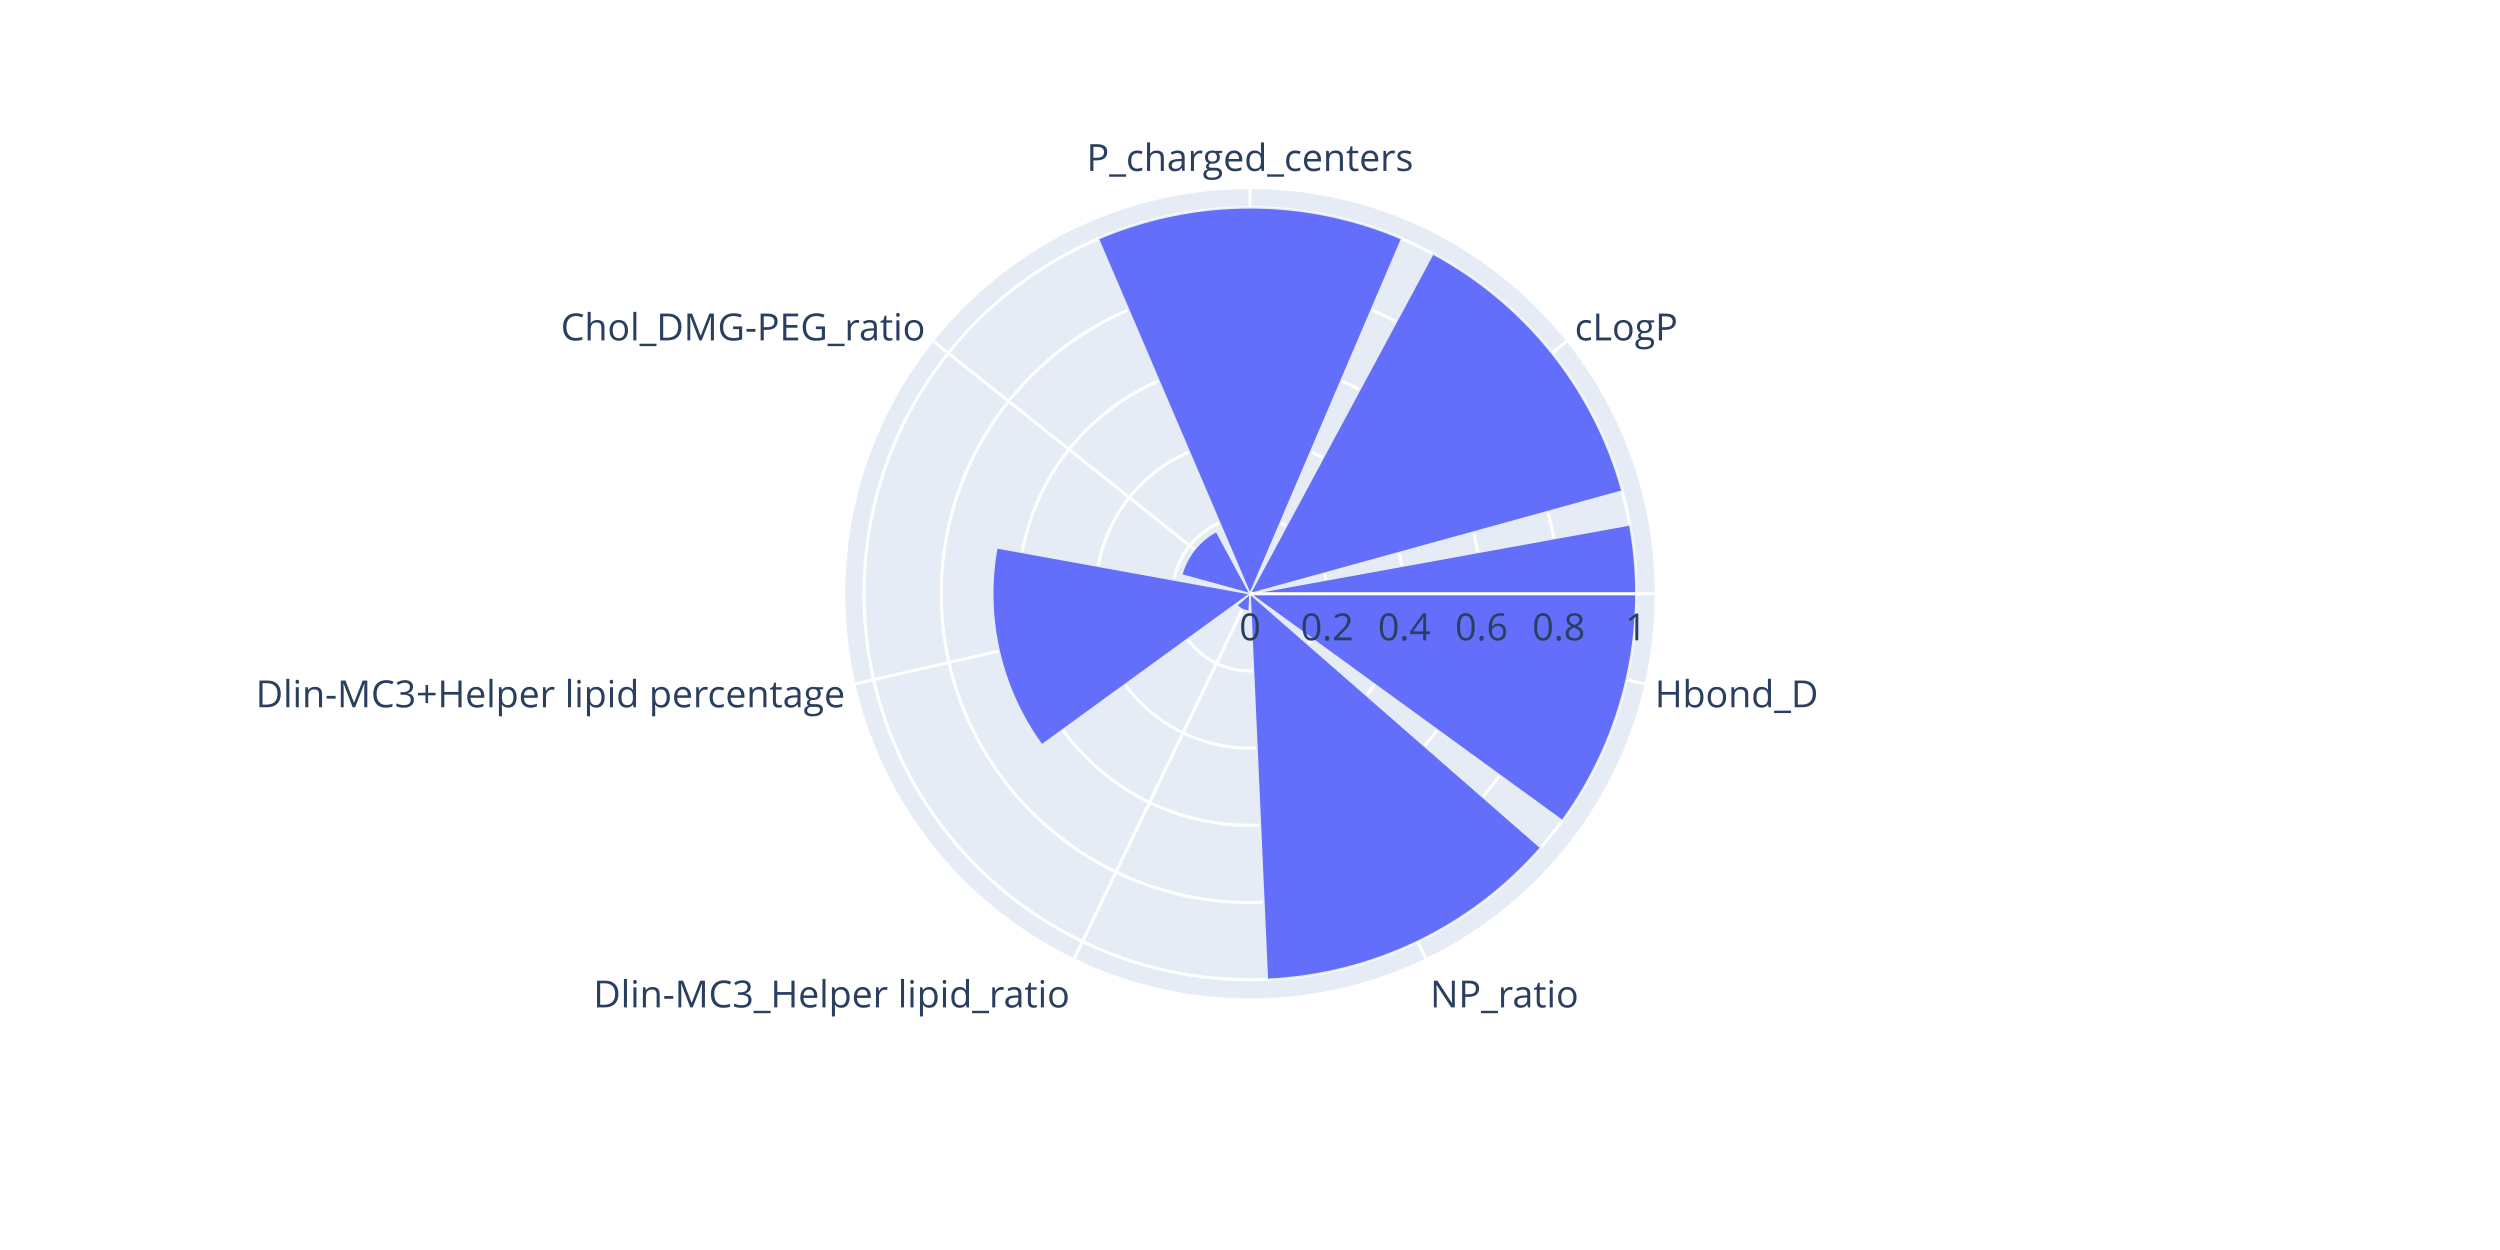
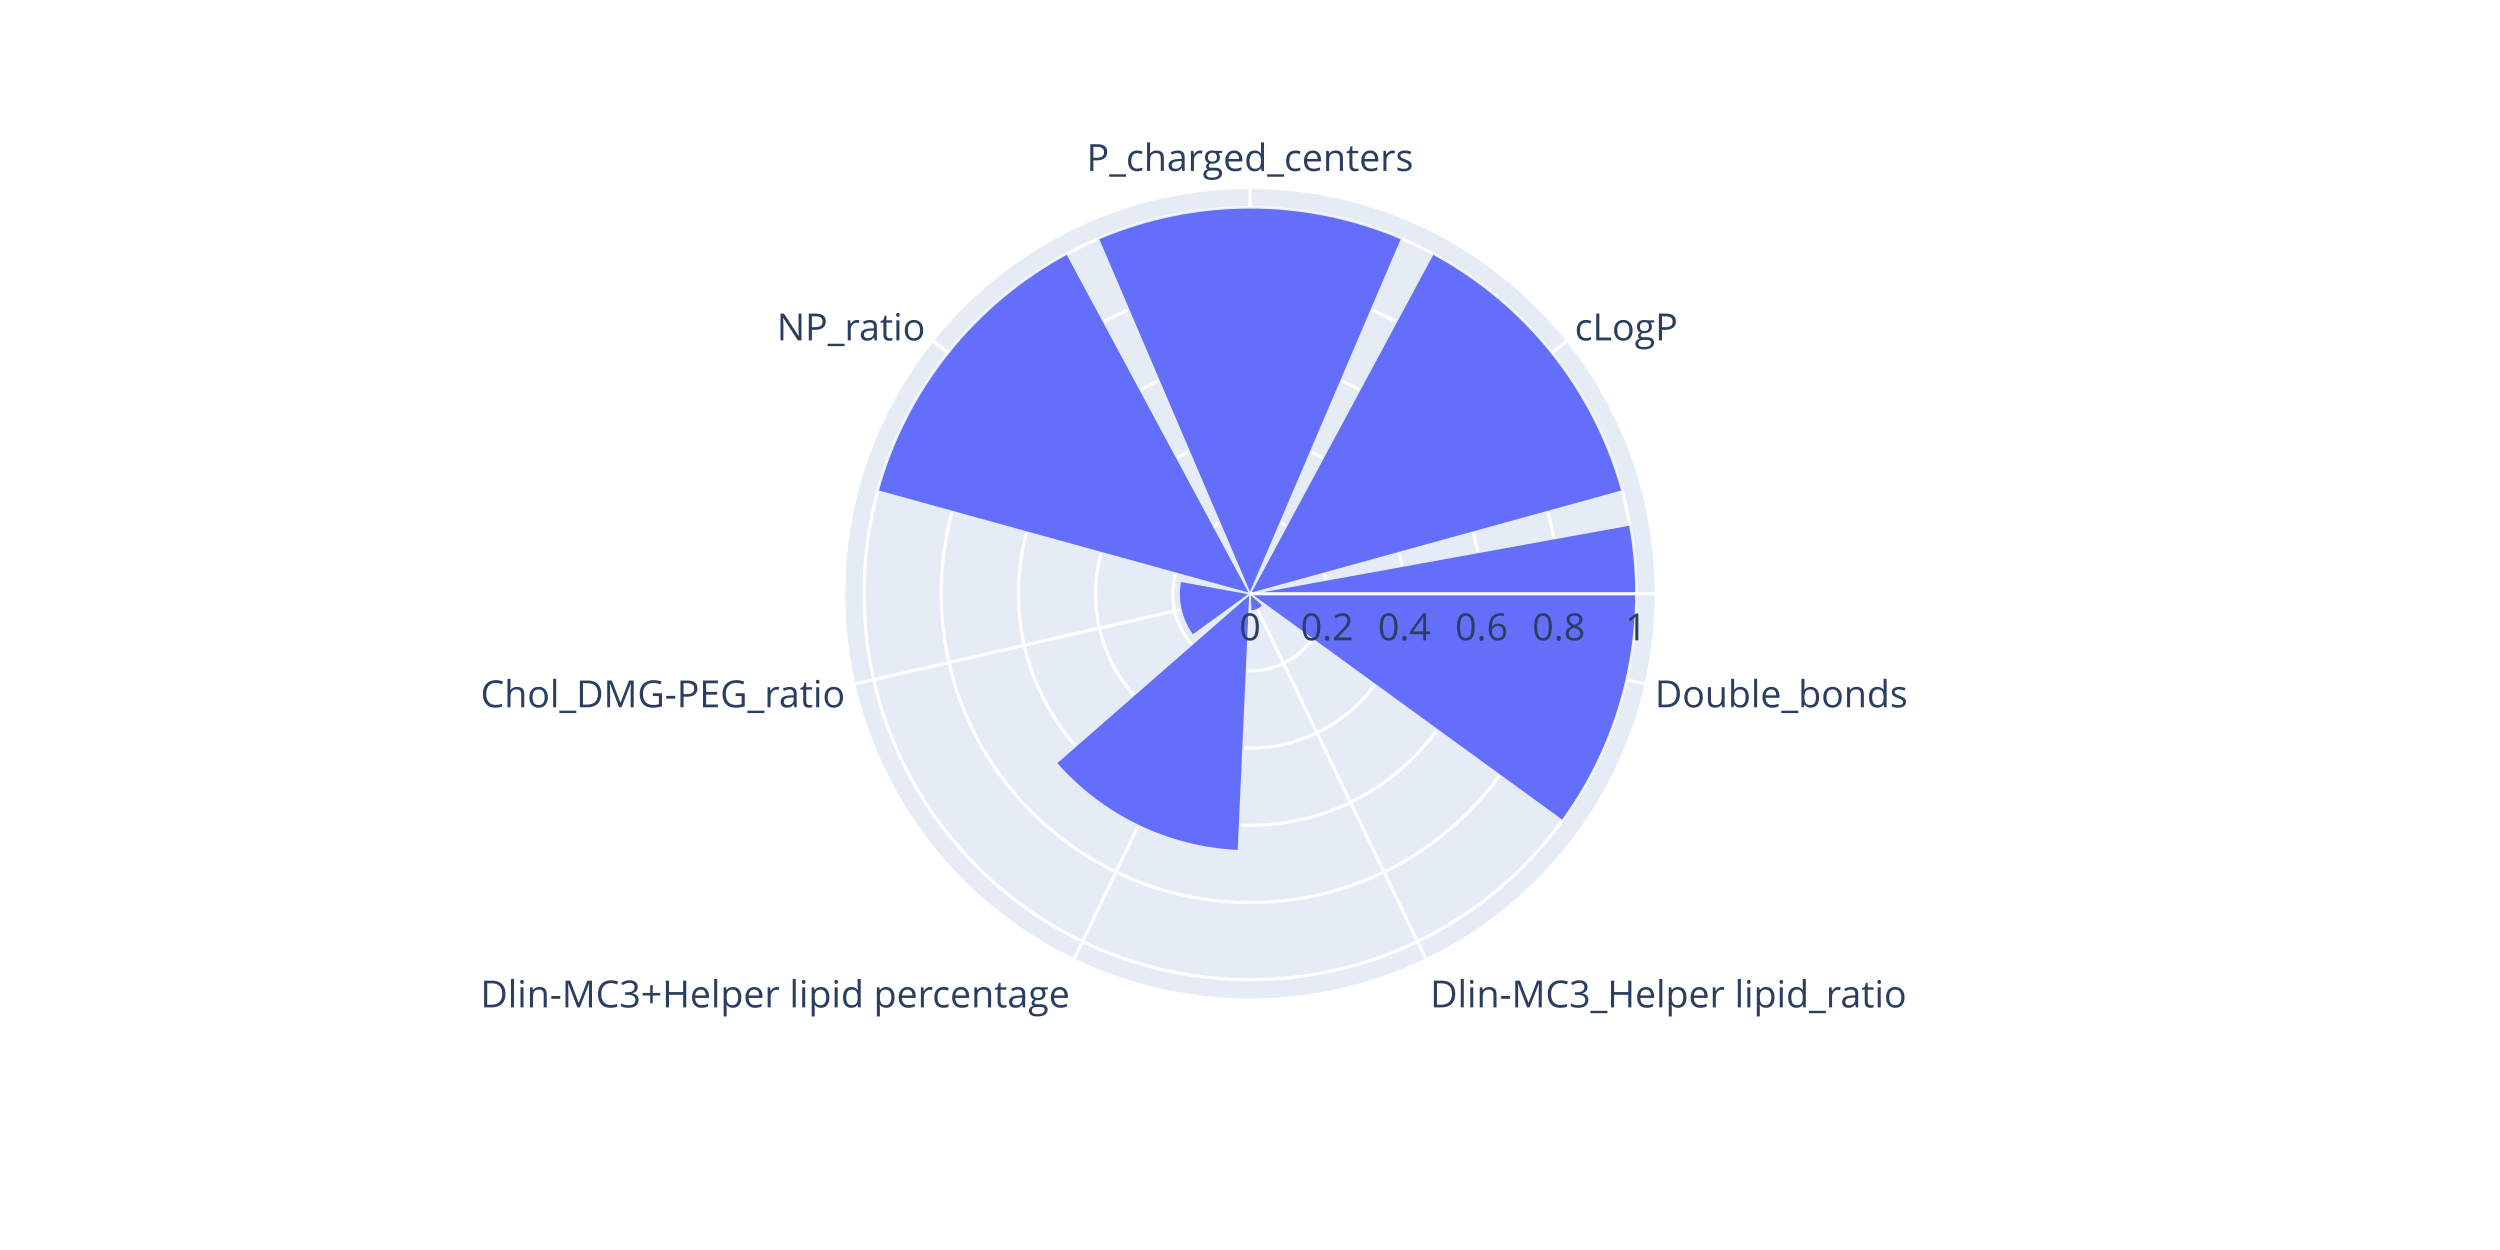
<svg xmlns="http://www.w3.org/2000/svg" class="main-svg" width="800" height="400" style="" viewBox="0 0 800 400">
  <rect x="0" y="0" width="800" height="400" style="fill: rgb(0, 0, 0); fill-opacity: 0;" />
-   <defs id="defs-ac74f9">
+   <defs id="defs-a1e6e4">
    <g class="clips">
-       <clipPath id="clipac74f9polar-for-traces">
+       <clipPath id="clipa1e6e4polar-for-traces">
        <path d="M130,0A130,130 0,1,0 -130,-1.592040838891559e-14A130,130 0,1,0 130,3.184081677783118e-14Z" transform="translate(130,130)" />
      </clipPath>
    </g>
    <g class="gradients" />
    <g class="patterns" />
  </defs>
  <g class="bglayer" />
  <g class="layer-below">
    <g class="imagelayer" />
    <g class="shapelayer" />
  </g>
  <g class="cartesianlayer" />
  <g class="polarlayer">
    <g class="polar">
      <g class="polarsublayer draglayer" />
      <g class="polarsublayer plotbg">
        <path d="M130,0A130,130 0,1,0 -130,-1.592040838891559e-14A130,130 0,1,0 130,3.184081677783118e-14Z" transform="translate(400,190)" style="fill: rgb(229, 236, 246); fill-opacity: 1;" />
      </g>
      <g class="polarsublayer backplot">
        <g class="maplayer" />
      </g>
      <g class="polarsublayer angular-grid" style="fill: none;">
        <path class="angularaxisgrid" d="M400,190L400,60" style="stroke: rgb(255, 255, 255); stroke-opacity: 1; stroke-width: 1px;" />
        <path class="angularaxisgrid" d="M400,190L501.638,108.946" style="stroke: rgb(255, 255, 255); stroke-opacity: 1; stroke-width: 1px;" />
        <path class="angularaxisgrid" d="M400,190L526.741,218.928" style="stroke: rgb(255, 255, 255); stroke-opacity: 1; stroke-width: 1px;" />
        <path class="angularaxisgrid" d="M400,190L456.405,307.126" style="stroke: rgb(255, 255, 255); stroke-opacity: 1; stroke-width: 1px;" />
        <path class="angularaxisgrid" d="M400,190L343.595,307.126" style="stroke: rgb(255, 255, 255); stroke-opacity: 1; stroke-width: 1px;" />
        <path class="angularaxisgrid" d="M400,190L273.259,218.928" style="stroke: rgb(255, 255, 255); stroke-opacity: 1; stroke-width: 1px;" />
        <path class="angularaxisgrid" d="M400,190L298.362,108.946" style="stroke: rgb(255, 255, 255); stroke-opacity: 1; stroke-width: 1px;" />
      </g>
      <g class="polarsublayer radial-grid" transform="translate(400,190)" style="fill: none;">
        <path class="xgrid" d="M24.7,0A24.7,24.7 0,1,0 -24.7,-3.024877593893962e-15A24.7,24.7 0,1,0 24.7,6.049755187787924e-15Z" style="stroke: rgb(255, 255, 255); stroke-opacity: 1; stroke-width: 1px;" />
        <path class="xgrid" d="M49.4,0A49.4,49.4 0,1,0 -49.4,-6.049755187787924e-15A49.4,49.4 0,1,0 49.4,1.2099510375575849e-14Z" style="stroke: rgb(255, 255, 255); stroke-opacity: 1; stroke-width: 1px;" />
        <path class="xgrid" d="M74.1,0A74.1,74.1 0,1,0 -74.1,-9.074632781681886e-15A74.1,74.1 0,1,0 74.1,1.8149265563363772e-14Z" style="stroke: rgb(255, 255, 255); stroke-opacity: 1; stroke-width: 1px;" />
        <path class="xgrid" d="M98.8,0A98.8,98.8 0,1,0 -98.8,-1.2099510375575849e-14A98.8,98.8 0,1,0 98.8,2.4199020751151697e-14Z" style="stroke: rgb(255, 255, 255); stroke-opacity: 1; stroke-width: 1px;" />
        <path class="xgrid" d="M123.5,0A123.5,123.5 0,1,0 -123.5,-1.5124387969469813e-14A123.5,123.5 0,1,0 123.5,3.0248775938939626e-14Z" style="stroke: rgb(255, 255, 255); stroke-opacity: 1; stroke-width: 1px;" />
      </g>
-       <g class="polarsublayer frontplot" transform="translate(270,60)" clip-path="url(#clipac74f9polar-for-traces)">
+       <g class="polarsublayer frontplot" transform="translate(270,60)" clip-path="url(#clipa1e6e4polar-for-traces)">
        <g class="barlayer">
          <g class="trace bars" style="opacity: 1;">
            <g class="points">
              <g class="point" style="vector-effect: none; stroke-miterlimit: 2;">
                <path d="M130,130L178.539,16.438A123.5,123.5 0,0,0 81.461,16.438L130,130A0,0 0,0,1 130,130Z" style="opacity: 1; stroke-width: 0.5px; fill: rgb(99, 110, 250); fill-opacity: 1; stroke: rgb(229, 236, 246); stroke-opacity: 1;" />
              </g>
              <g class="point" style="vector-effect: none; stroke-miterlimit: 2;">
                <path d="M130,130L249.049,97.144A123.5,123.5 0,0,0 188.523,21.246L130,130A0,0 0,0,1 130,130Z" style="opacity: 1; stroke-width: 0.5px; fill: rgb(99, 110, 250); fill-opacity: 1; stroke: rgb(229, 236, 246); stroke-opacity: 1;" />
              </g>
              <g class="point" style="vector-effect: none; stroke-miterlimit: 2;">
                <path d="M130,130L229.914,202.591A123.5,123.5 0,0,0 251.515,107.948L130,130A0,0 0,0,1 130,130Z" style="opacity: 1; stroke-width: 0.5px; fill: rgb(99, 110, 250); fill-opacity: 1; stroke: rgb(229, 236, 246); stroke-opacity: 1;" />
              </g>
              <g class="point" style="vector-effect: none; stroke-miterlimit: 2;">
-                 <path d="M130,130L135.541,253.376A123.5,123.5 0,0,0 223.004,211.255L130,130A0,0 0,0,1 130,130Z" style="opacity: 1; stroke-width: 0.5px; fill: rgb(99, 110, 250); fill-opacity: 1; stroke: rgb(229, 236, 246); stroke-opacity: 1;" />
+                 <path d="M130,130L130.251,135.58A5.585,5.585 0,0,0 134.206,133.675L130,130A0,0 0,0,1 130,130Z" style="opacity: 1; stroke-width: 0.5px; fill: rgb(99, 110, 250); fill-opacity: 1; stroke: rgb(229, 236, 246); stroke-opacity: 1;" />
              </g>
              <g class="point" style="vector-effect: none; stroke-miterlimit: 2;">
-                 <path d="M130,130L125.794,133.675A5.585,5.585 0,0,0 129.749,135.58L130,130A0,0 0,0,1 130,130Z" style="opacity: 1; stroke-width: 0.5px; fill: rgb(99, 110, 250); fill-opacity: 1; stroke: rgb(229, 236, 246); stroke-opacity: 1;" />
+                 <path d="M130,130L67.997,184.17A82.333,82.333 0,0,0 126.306,212.25L130,130A0,0 0,0,1 130,130Z" style="opacity: 1; stroke-width: 0.5px; fill: rgb(99, 110, 250); fill-opacity: 1; stroke: rgb(229, 236, 246); stroke-opacity: 1;" />
              </g>
              <g class="point" style="vector-effect: none; stroke-miterlimit: 2;">
-                 <path d="M130,130L48.99,115.299A82.333,82.333 0,0,0 63.391,178.394L130,130A0,0 0,0,1 130,130Z" style="opacity: 1; stroke-width: 0.5px; fill: rgb(99, 110, 250); fill-opacity: 1; stroke: rgb(229, 236, 246); stroke-opacity: 1;" />
+                 <path d="M130,130L107.681,125.95A22.684,22.684 0,0,0 111.649,143.333L130,130A0,0 0,0,1 130,130Z" style="opacity: 1; stroke-width: 0.5px; fill: rgb(99, 110, 250); fill-opacity: 1; stroke: rgb(229, 236, 246); stroke-opacity: 1;" />
              </g>
              <g class="point" style="vector-effect: none; stroke-miterlimit: 2;">
-                 <path d="M130,130L119.251,110.025A22.684,22.684 0,0,0 108.134,123.965L130,130A0,0 0,0,1 130,130Z" style="opacity: 1; stroke-width: 0.5px; fill: rgb(99, 110, 250); fill-opacity: 1; stroke: rgb(229, 236, 246); stroke-opacity: 1;" />
+                 <path d="M130,130L71.477,21.246A123.5,123.5 0,0,0 10.951,97.144L130,130A0,0 0,0,1 130,130Z" style="opacity: 1; stroke-width: 0.5px; fill: rgb(99, 110, 250); fill-opacity: 1; stroke: rgb(229, 236, 246); stroke-opacity: 1;" />
              </g>
            </g>
          </g>
        </g>
        <g class="scatterlayer" />
      </g>
      <g class="polarsublayer angular-line">
        <path d="M130,0A130,130 0,1,0 -130,-1.592040838891559e-14A130,130 0,1,0 130,3.184081677783118e-14Z" transform="translate(400,190)" stroke-width="1" style="fill: none; stroke: rgb(255, 255, 255); stroke-opacity: 1;" />
      </g>
      <g class="polarsublayer radial-line">
        <line x1="0" y1="0" x2="130" y2="0" transform="translate(400,190)" stroke-width="1" style="fill: none; stroke: rgb(255, 255, 255); stroke-opacity: 1;" />
      </g>
      <g class="polarsublayer angular-axis">
        <g class="angularaxistick">
          <text text-anchor="middle" x="1.7757378587636624e-16" y="-5.3" transform="translate(400,60)" style="font-family: 'Open Sans', verdana, arial, sans-serif; font-size: 12px; fill: rgb(42, 63, 95); fill-opacity: 1; white-space: pre; opacity: 1;">P_charged_centers</text>
        </g>
        <g class="angularaxistick">
          <text text-anchor="start" x="2.267" y="-0.021" transform="translate(501.6381,108.9463)" style="font-family: 'Open Sans', verdana, arial, sans-serif; font-size: 12px; fill: rgb(42, 63, 95); fill-opacity: 1; white-space: pre; opacity: 1;">cLogP</text>
        </g>
        <g class="angularaxistick">
-           <text text-anchor="start" x="2.827" y="7.41" transform="translate(526.7406,218.9277)" style="font-family: 'Open Sans', verdana, arial, sans-serif; font-size: 12px; fill: rgb(42, 63, 95); fill-opacity: 1; white-space: pre; opacity: 1;">Hbond_D</text>
+           <text text-anchor="start" x="2.827" y="7.41" transform="translate(526.7406,218.9277)" style="font-family: 'Open Sans', verdana, arial, sans-serif; font-size: 12px; fill: rgb(42, 63, 95); fill-opacity: 1; white-space: pre; opacity: 1;">Double_bonds</text>
        </g>
        <g class="angularaxistick">
-           <text text-anchor="start" x="1.258" y="15.247" transform="translate(456.4049,307.126)" style="font-family: 'Open Sans', verdana, arial, sans-serif; font-size: 12px; fill: rgb(42, 63, 95); fill-opacity: 1; white-space: pre; opacity: 1;">NP_ratio</text>
+           <text text-anchor="start" x="1.258" y="15.247" transform="translate(456.4049,307.126)" style="font-family: 'Open Sans', verdana, arial, sans-serif; font-size: 12px; fill: rgb(42, 63, 95); fill-opacity: 1; white-space: pre; opacity: 1;">Dlin-MC3_Helper lipid_ratio</text>
        </g>
        <g class="angularaxistick">
-           <text text-anchor="end" x="-1.258" y="15.247" transform="translate(343.5951,307.126)" style="font-family: 'Open Sans', verdana, arial, sans-serif; font-size: 12px; fill: rgb(42, 63, 95); fill-opacity: 1; white-space: pre; opacity: 1;">Dlin-MC3_Helper lipid_ratio</text>
+           <text text-anchor="end" x="-1.258" y="15.247" transform="translate(343.5951,307.126)" style="font-family: 'Open Sans', verdana, arial, sans-serif; font-size: 12px; fill: rgb(42, 63, 95); fill-opacity: 1; white-space: pre; opacity: 1;">Dlin-MC3+Helper lipid percentage</text>
        </g>
        <g class="angularaxistick">
-           <text text-anchor="end" x="-2.827" y="7.41" transform="translate(273.2594,218.9277)" style="font-family: 'Open Sans', verdana, arial, sans-serif; font-size: 12px; fill: rgb(42, 63, 95); fill-opacity: 1; white-space: pre; opacity: 1;">Dlin-MC3+Helper lipid percentage</text>
+           <text text-anchor="end" x="-2.827" y="7.41" transform="translate(273.2594,218.9277)" style="font-family: 'Open Sans', verdana, arial, sans-serif; font-size: 12px; fill: rgb(42, 63, 95); fill-opacity: 1; white-space: pre; opacity: 1;">Chol_DMG-PEG_ratio</text>
        </g>
        <g class="angularaxistick">
-           <text text-anchor="end" x="-2.267" y="-0.021" transform="translate(298.3619,108.9463)" style="font-family: 'Open Sans', verdana, arial, sans-serif; font-size: 12px; fill: rgb(42, 63, 95); fill-opacity: 1; white-space: pre; opacity: 1;">Chol_DMG-PEG_ratio</text>
+           <text text-anchor="end" x="-2.267" y="-0.021" transform="translate(298.3619,108.9463)" style="font-family: 'Open Sans', verdana, arial, sans-serif; font-size: 12px; fill: rgb(42, 63, 95); fill-opacity: 1; white-space: pre; opacity: 1;">NP_ratio</text>
        </g>
      </g>
      <g class="polarsublayer radial-axis" transform="translate(400,190)">
        <g class="xtick">
          <text text-anchor="middle" x="0" y="14.9" transform="" style="font-family: 'Open Sans', verdana, arial, sans-serif; font-size: 12px; fill: rgb(42, 63, 95); fill-opacity: 1; white-space: pre; opacity: 1;">0</text>
        </g>
        <g class="xtick">
          <text text-anchor="middle" x="0" y="14.9" transform="translate(24.7,0)" style="font-family: 'Open Sans', verdana, arial, sans-serif; font-size: 12px; fill: rgb(42, 63, 95); fill-opacity: 1; white-space: pre; opacity: 1;">0.2</text>
        </g>
        <g class="xtick">
          <text text-anchor="middle" x="0" y="14.9" transform="translate(49.4,0)" style="font-family: 'Open Sans', verdana, arial, sans-serif; font-size: 12px; fill: rgb(42, 63, 95); fill-opacity: 1; white-space: pre; opacity: 1;">0.4</text>
        </g>
        <g class="xtick">
          <text text-anchor="middle" x="0" y="14.9" transform="translate(74.1,0)" style="font-family: 'Open Sans', verdana, arial, sans-serif; font-size: 12px; fill: rgb(42, 63, 95); fill-opacity: 1; white-space: pre; opacity: 1;">0.6</text>
        </g>
        <g class="xtick">
          <text text-anchor="middle" x="0" y="14.9" transform="translate(98.8,0)" style="font-family: 'Open Sans', verdana, arial, sans-serif; font-size: 12px; fill: rgb(42, 63, 95); fill-opacity: 1; white-space: pre; opacity: 1;">0.8</text>
        </g>
        <g class="xtick">
          <text text-anchor="middle" x="0" y="14.9" transform="translate(123.5,0)" style="font-family: 'Open Sans', verdana, arial, sans-serif; font-size: 12px; fill: rgb(42, 63, 95); fill-opacity: 1; white-space: pre; opacity: 1;">1</text>
        </g>
      </g>
    </g>
  </g>
  <g class="smithlayer" />
  <g class="ternarylayer" />
  <g class="geolayer" />
  <g class="funnelarealayer" />
  <g class="pielayer" />
  <g class="iciclelayer" />
  <g class="treemaplayer" />
  <g class="sunburstlayer" />
  <g class="glimages" />
-   <defs id="topdefs-ac74f9">
+   <defs id="topdefs-a1e6e4">
    <g class="clips" />
  </defs>
  <g class="layer-above">
    <g class="imagelayer" />
    <g class="shapelayer" />
  </g>
  <g class="infolayer">
    <g class="g-gtitle" />
    <g class="g-polartitle" />
  </g>
</svg>
